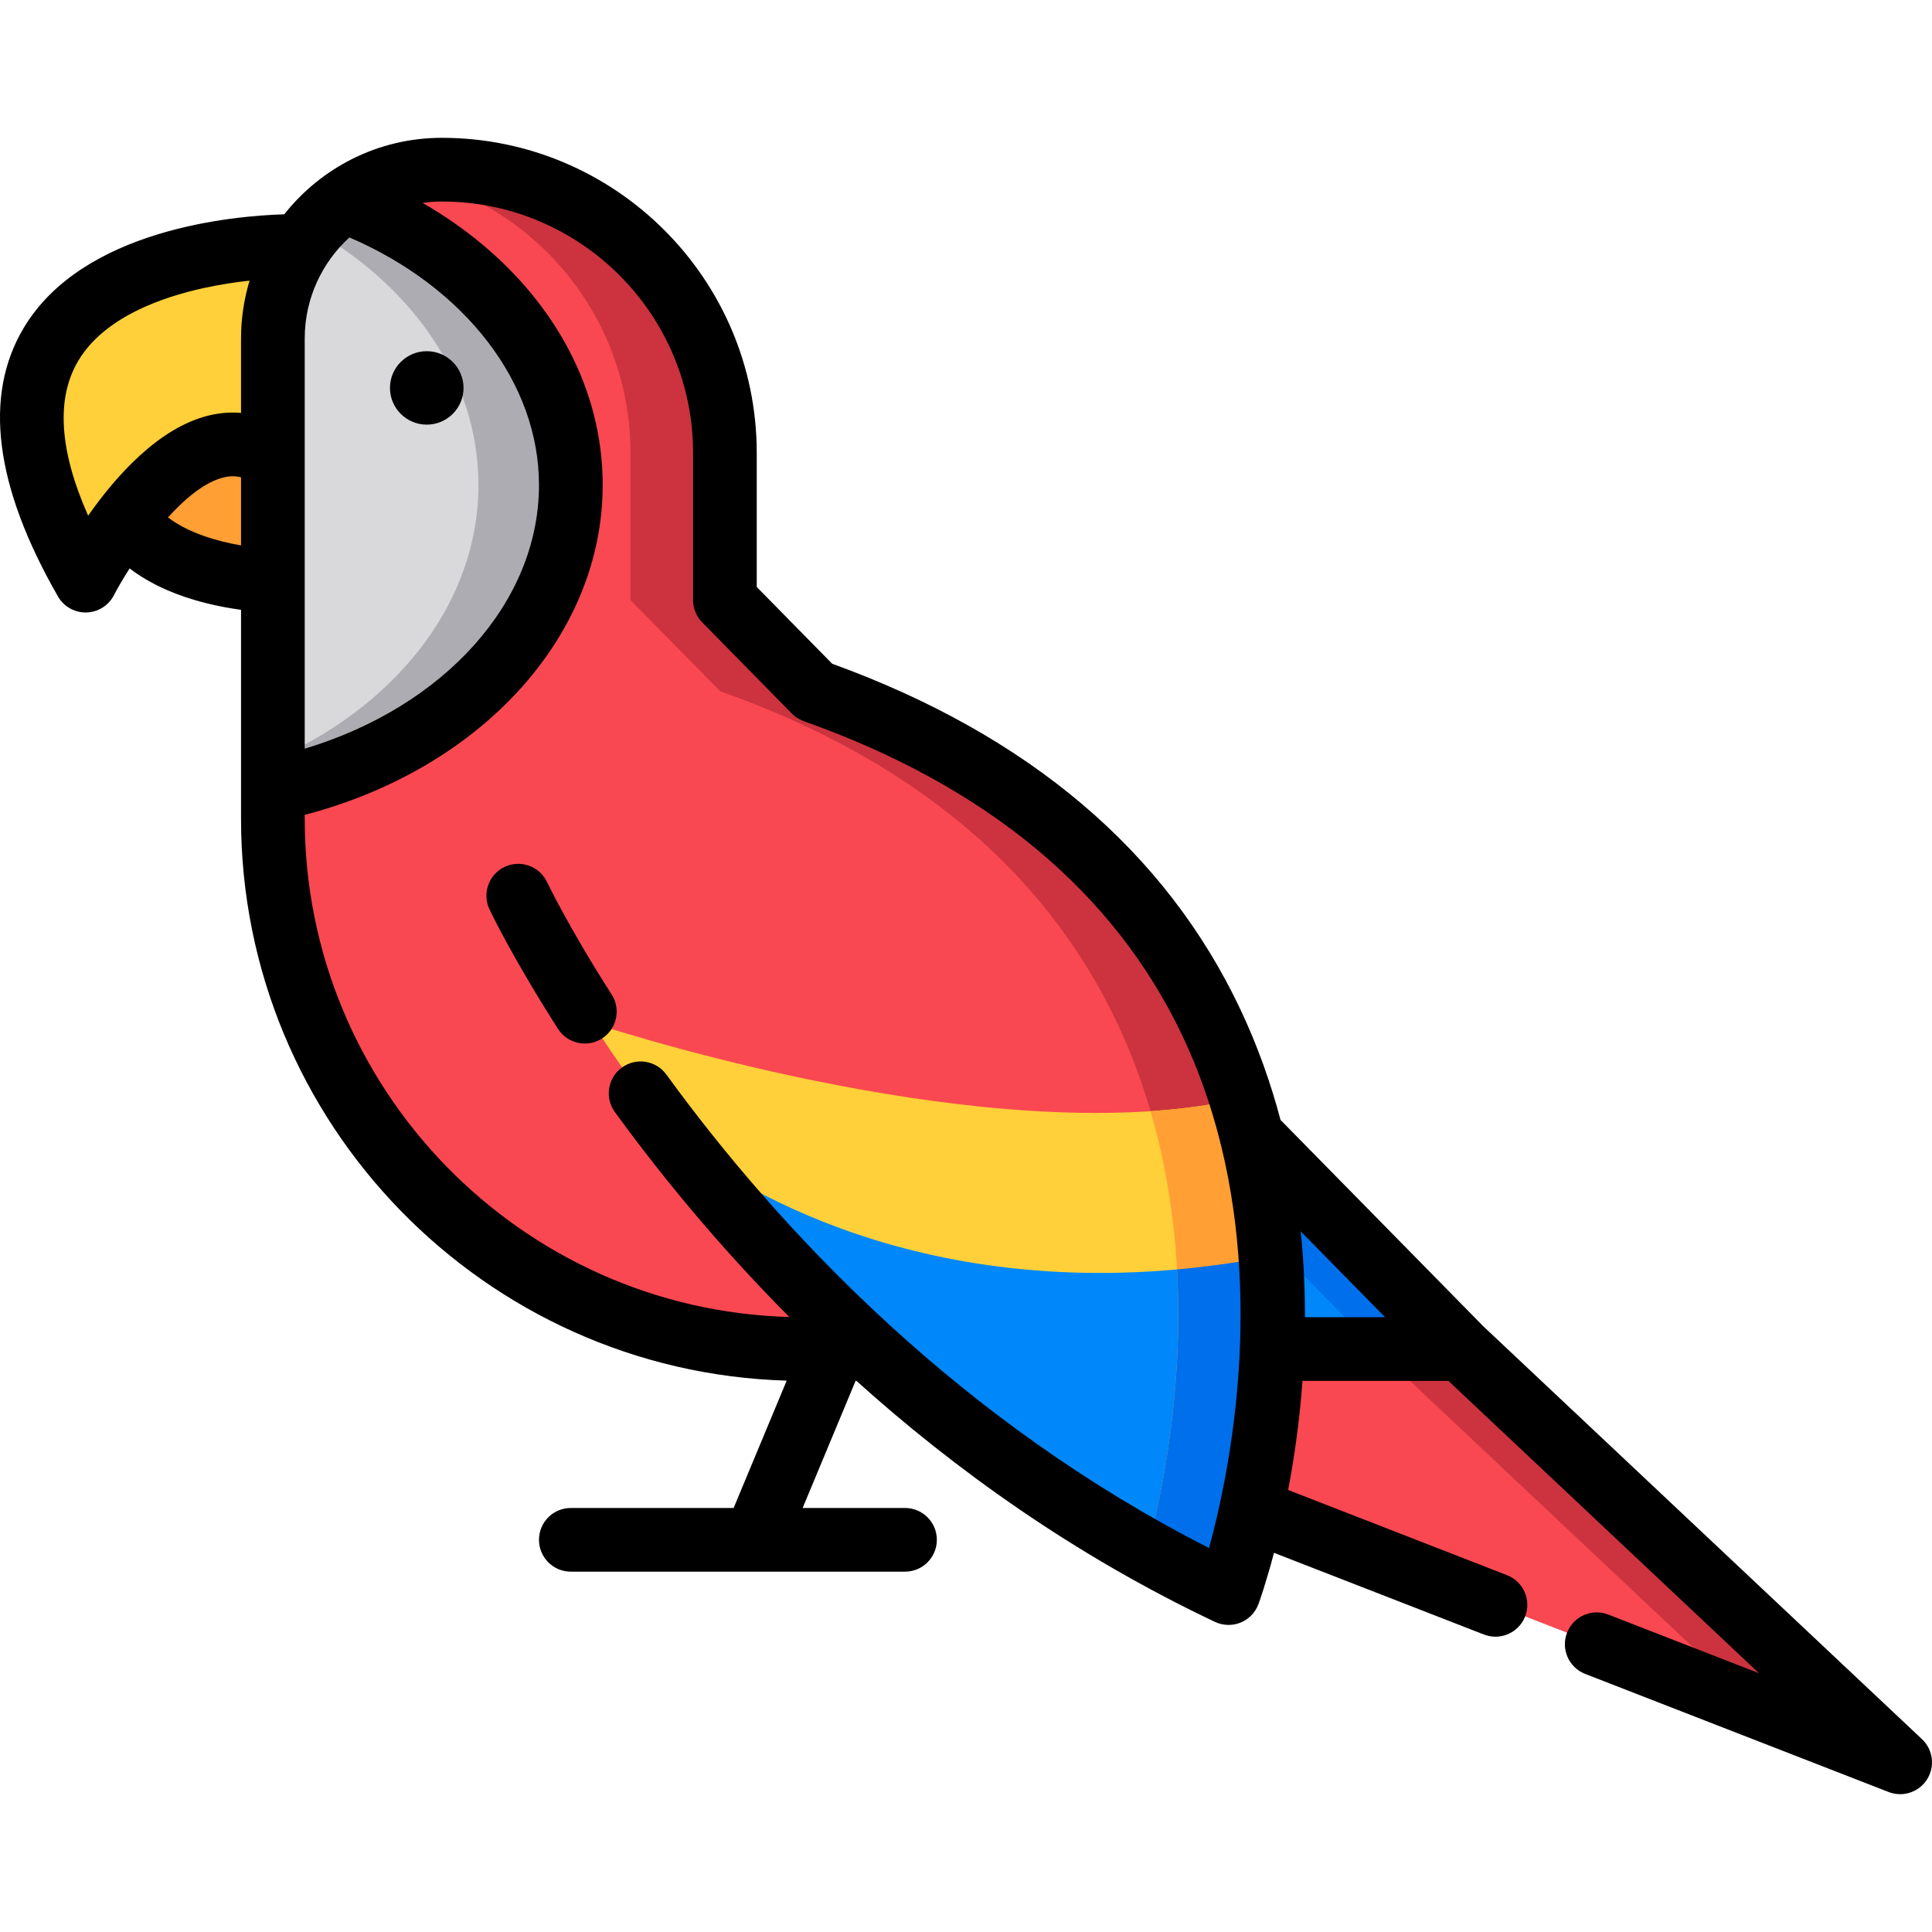
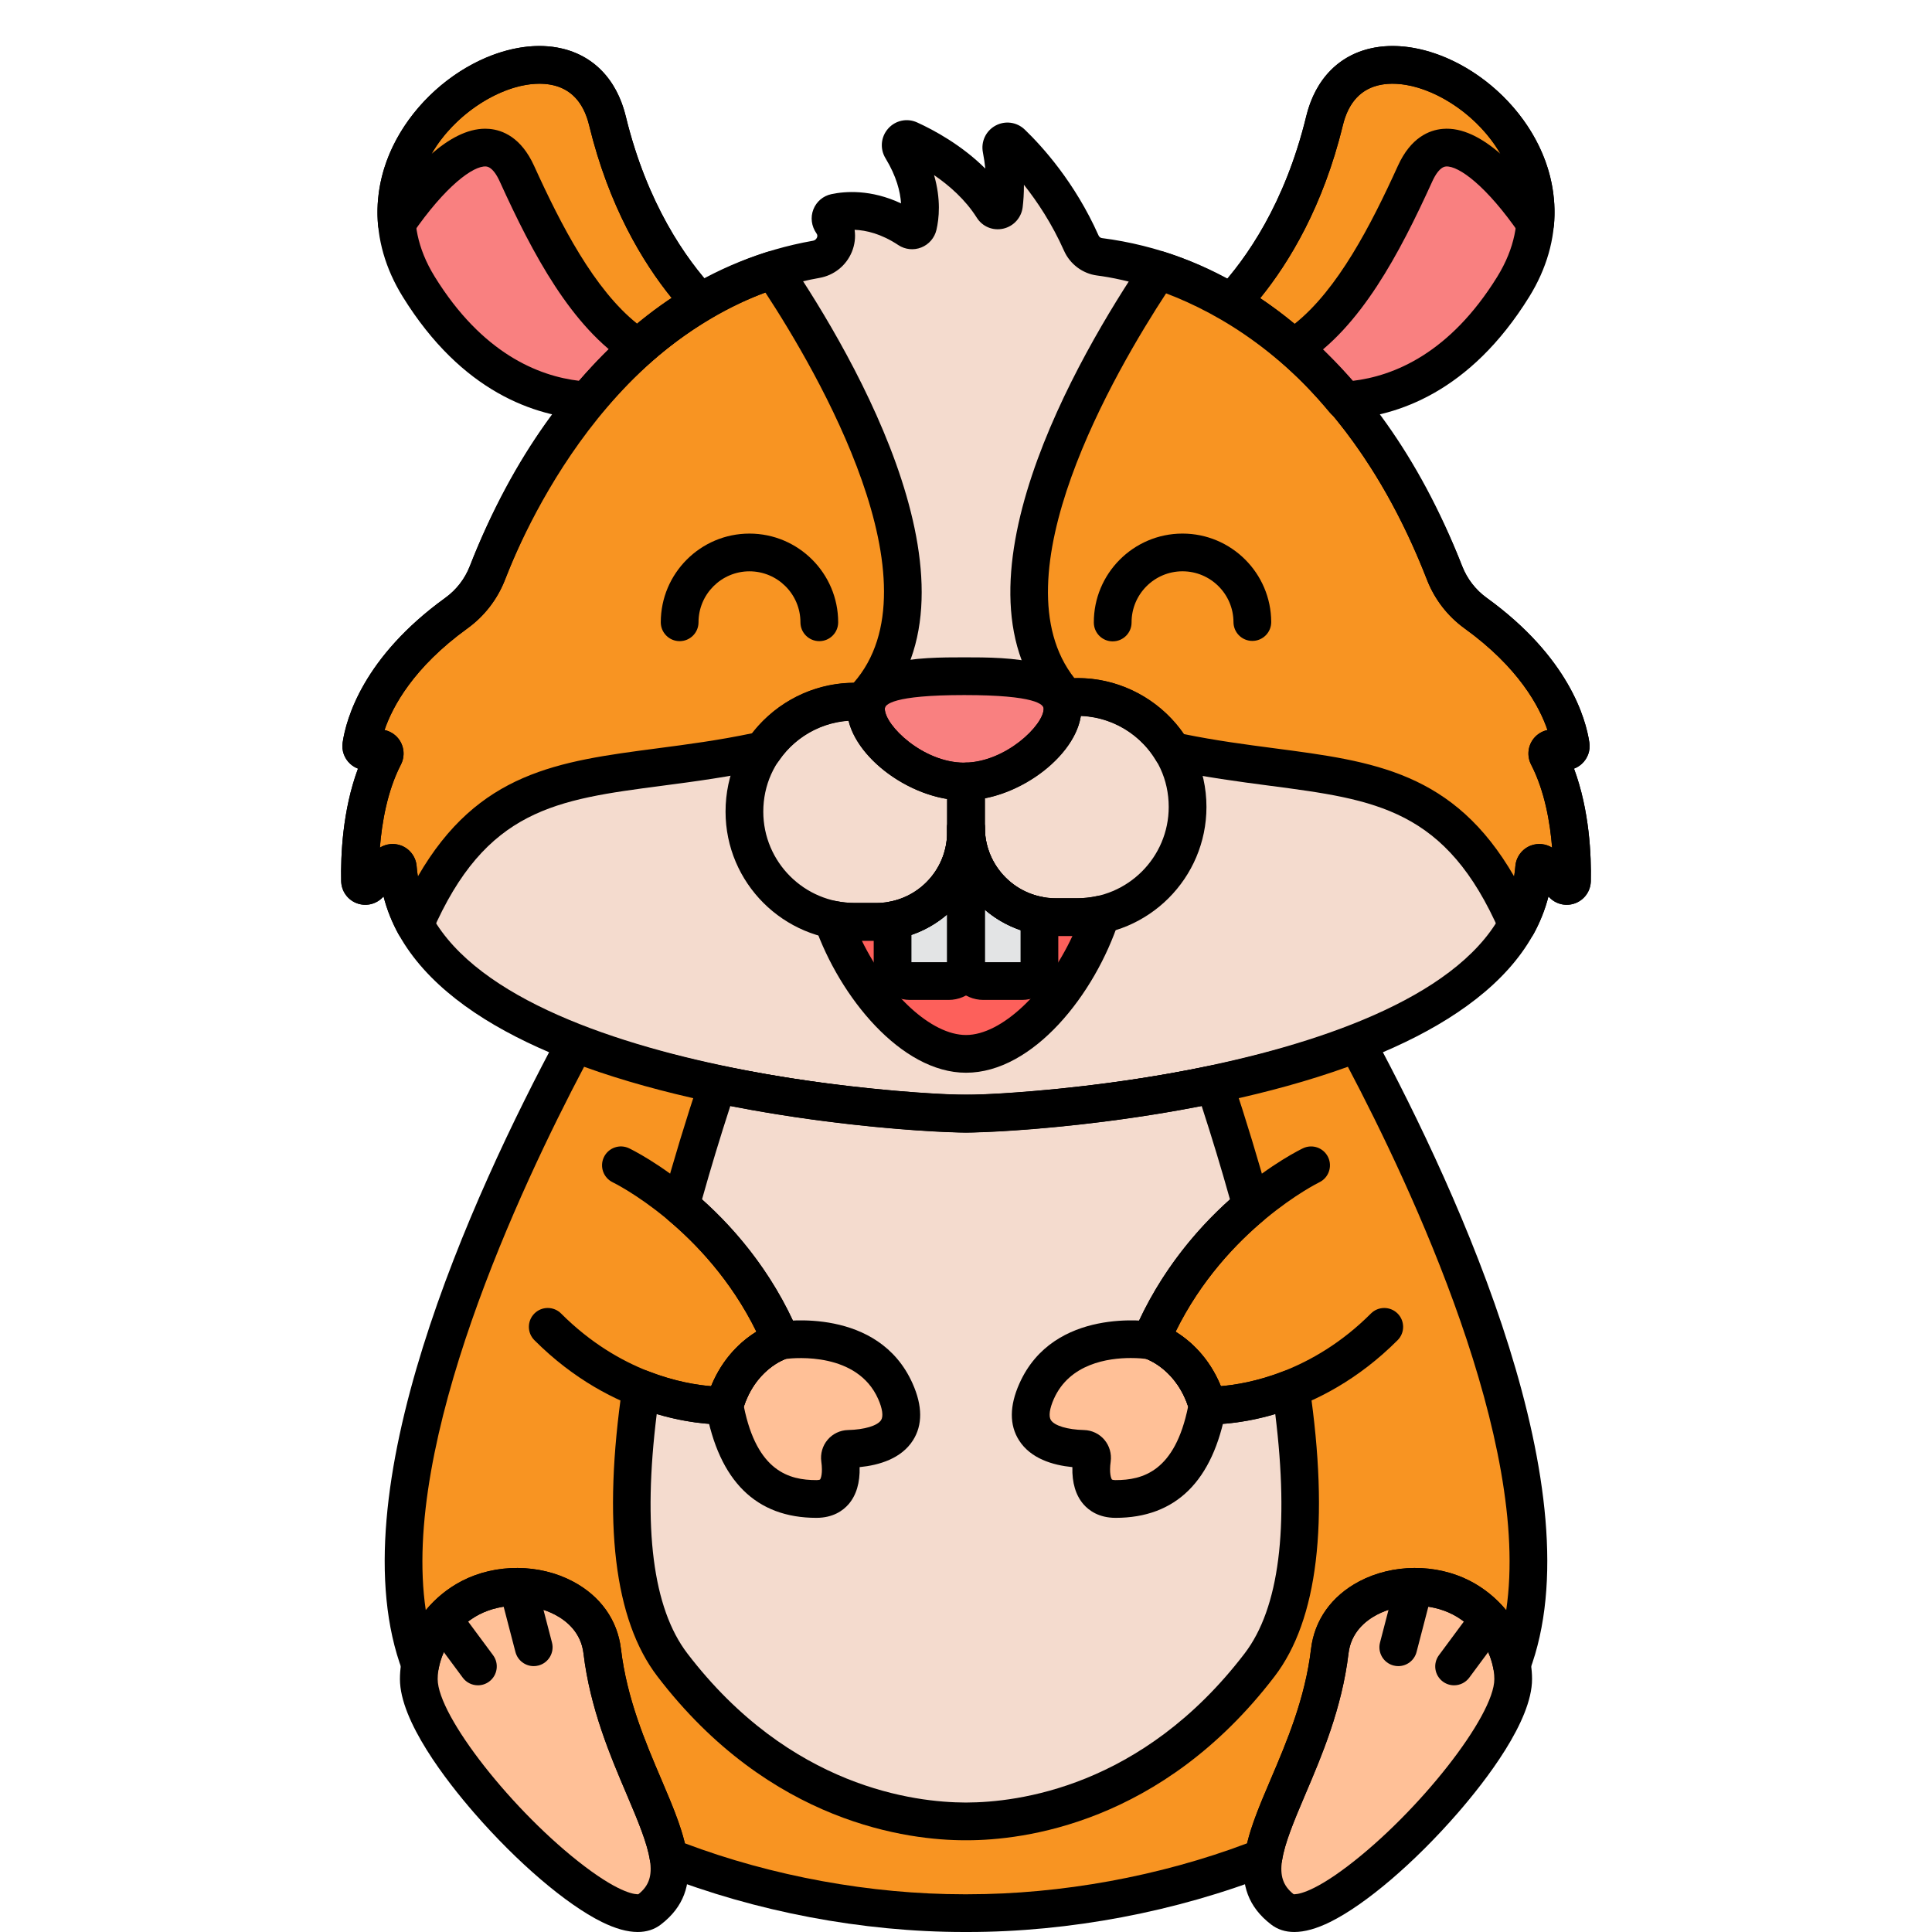
- <svg xmlns="http://www.w3.org/2000/svg" version="1.1" id="Layer_1" x="0px" y="0px" viewBox="0 0 512.001 512.001" style="enable-background:new 0 0 512.001 512.001;" xml:space="preserve">
-   <path style="fill:#F94851;" d="M387.194,357.515L387.194,357.515h-43.988l0,0c0,0-2.458,0-6.102,0  c-0.668,16.681-3.055,31.426-5.488,42.606v0.001l171.945,66.916L387.194,357.515z" />
-   <path style="fill:#0088FA;" d="M331.719,301.068c4.917,19.697,6.082,39.116,5.389,56.447c3.642,0,6.098,0,6.098,0h43.988  L331.719,301.068z" />
-   <path style="fill:#006FEC;" d="M331.719,301.068c2.332,9.341,3.812,18.616,4.659,27.64l28.31,28.807h22.505L331.719,301.068z" />
-   <polygon style="fill:#CC333E;" points="503.56,467.038 387.194,357.515 364.688,357.515 465.189,452.104 " />
-   <path style="fill:#FF9F34;" d="M72.316,121.357c-14.356-10.255-29.324,3.455-39.018,16.09l0.039-0.008  c10.649,16.083,38.978,16.432,38.978,16.432v-32.514H72.316z" />
-   <path style="fill:#FFD039;" d="M22.689,153.872c0,0,25.669-49.627,49.627-32.514l7.346-56.169  C79.662,65.189-29.796,62.471,22.689,153.872z" />
-   <path style="fill:#F94851;" d="M323.065,422.187c0,0,64.609-177.204-109.733-239.017l-0.021-0.023l-23.726-24.143v-39.013  c0-41.438-33.592-75.029-75.03-75.029l0,0c-24.721,0-44.761,20.04-44.761,44.761v127.218c0,77.636,62.937,140.573,140.573,140.573  h17.35C227.717,357.515,277.6,401.715,323.065,422.187z" />
-   <path style="fill:#CC333E;" d="M213.332,183.17l-0.021-0.023l-23.727-24.143v-39.013c0-41.438-33.591-75.029-75.029-75.029l0,0  c-3.371,0-6.65,0.385-9.809,1.092c35.388,6.035,62.333,36.831,62.333,73.939v39.013l23.727,24.143l0.021,0.023  c149.497,53.004,123.295,190.849,112.792,229.063c6.298,3.461,12.772,6.792,19.447,9.954  C323.065,422.187,387.673,244.983,213.332,183.17z" />
-   <path style="fill:#FFD039;" d="M323.431,421.133c2.922-8.631,21.954-69.134,3.121-129.485c-0.918,0.16-1.847,0.325-2.79,0.503  c-62.208,11.667-153.464-16.735-166.854-21.078C183.432,311.739,237.614,379.776,323.431,421.133z" />
-   <path style="fill:#0088FA;" d="M323.428,421.138c2.234-6.593,13.933-43.648,10.817-87.765  c-83.578,15.211-136.684-17.166-155.258-31.402C209.34,340.938,256.865,389.062,323.428,421.138z" />
-   <path style="fill:#D9D9DB;" d="M70.357,209.274c45.445-9.471,78.941-42.042,78.941-80.765c0-33.119-24.501-61.736-60.025-75.252  l-0.07-0.033c-11.414,8.112-18.867,21.431-18.867,36.499v119.528L70.357,209.274z" />
-   <path style="fill:#ADACB2;" d="M89.272,53.256l-0.07-0.033c-2.808,1.995-5.373,4.31-7.65,6.883  c27.353,15.115,45.239,40.111,45.239,68.401c0,31.995-22.877,59.774-56.457,73.809v6.933l0.021,0.023  c45.445-9.471,78.941-42.042,78.941-80.765C149.296,95.391,124.795,66.772,89.272,53.256z" />
-   <path style="fill:#FF9F34;" d="M323.431,421.133c2.923-8.631,21.954-69.134,3.12-129.485c-0.918,0.16-1.847,0.325-2.79,0.503  c-6.044,1.133-12.363,1.885-18.857,2.32c14.047,47.982,4.682,95.546-0.954,116.539C310.253,414.53,316.746,417.911,323.431,421.133z  " />
-   <path style="fill:#006FEC;" d="M323.428,421.138c2.234-6.593,13.933-43.648,10.817-87.765c-7.697,1.401-15.136,2.399-22.313,3.044  c1.782,31.943-4.023,59.837-7.985,74.596C310.252,414.534,316.743,417.917,323.428,421.138z" />
-   <path d="M144.974,233.76c-1.993-4.213-7.023-6.013-11.233-4.024c-4.215,1.991-6.019,7.019-4.028,11.235  c0.244,0.516,6.111,12.863,18.168,31.687c1.611,2.515,4.335,3.889,7.114,3.889c1.558,0,3.135-0.431,4.545-1.335  c3.924-2.514,5.068-7.734,2.554-11.659C150.68,245.734,145.031,233.877,144.974,233.76z" />
-   <path d="M509.345,460.892l-116.25-109.41l-53.741-54.685c-2.571-9.713-6.02-19.495-10.571-29.157  c-19.794-42.022-56.214-72.874-108.245-91.742l-19.994-20.345v-35.559c0-46.025-37.444-83.47-83.47-83.47  c-16.905,0-31.983,7.935-41.735,20.267c-13.567,0.413-53.444,3.898-69.083,30.156c-10.72,17.999-7.655,41.93,9.111,71.128  c1.507,2.624,4.301,4.237,7.318,4.237c0.063,0,0.124,0,0.187-0.002c3.087-0.068,5.891-1.816,7.311-4.56  c0.888-1.717,2.33-4.238,4.171-7.113c5.335,4.086,12.162,7.18,20.422,9.24c3.309,0.825,6.429,1.367,9.098,1.728v55.338  c0,80.693,64.472,146.604,144.607,148.942l-14.06,33.744h-43.146c-4.662,0-8.439,3.779-8.439,8.439s3.777,8.439,8.439,8.439h48.724  c0.015,0,0.03,0.002,0.045,0.002c0.01,0,0.02-0.002,0.03-0.002h39.761c4.662,0,8.439-3.779,8.439-8.439s-3.777-8.439-8.439-8.439  h-27.128l14.031-33.675h0.23c26.037,23.435,57.593,46.138,95.006,63.859c1.142,0.541,2.377,0.812,3.613,0.812  c1.088,0,2.176-0.21,3.205-0.632c2.195-0.901,3.911-2.686,4.724-4.917c0.285-0.78,2.02-5.649,4.102-13.564l55.637,21.652  c1.006,0.392,2.04,0.577,3.058,0.577c3.378,0,6.568-2.042,7.867-5.381c1.69-4.344-0.46-9.235-4.805-10.925l-58.004-22.574  c1.593-8.382,3.018-18.164,3.806-28.908h38.669l82.314,77.472l-39.947-15.546c-4.344-1.692-9.235,0.46-10.925,4.804  c-1.69,4.344,0.46,9.236,4.805,10.925l80.408,31.292c1,0.389,2.036,0.576,3.058,0.576c2.828,0,5.555-1.426,7.139-3.935  C512.854,468.127,512.287,463.661,509.345,460.892z M80.754,89.724c0-10.603,4.57-20.159,11.84-26.806  c30.67,13.207,50.242,38.544,50.242,65.592c0,31.064-25.057,58.732-62.083,69.908V89.724H80.754z M20.745,95.609  C27.535,84.18,42.64,78.805,54.114,76.31c4.283-0.932,8.401-1.542,12.03-1.941c-1.47,4.865-2.269,10.017-2.269,15.355v19.702  c-2.788-0.239-5.635-0.018-8.502,0.673c-13.337,3.216-24.764,16.207-32.017,26.567C15.7,119.367,14.814,105.593,20.745,95.609z   M44.524,137.122c4.638-5.128,9.824-9.415,14.806-10.616c1.615-0.389,3.096-0.388,4.545-0.007v18.045  C57.624,143.466,49.892,141.253,44.524,137.122z M320.411,410.245c-32.898-16.717-60.867-37.408-84.161-58.65  c-0.21-0.214-0.431-0.417-0.664-0.608c-25.001-22.896-44.578-46.392-58.987-66.213c-2.741-3.771-8.02-4.602-11.789-1.863  c-3.771,2.741-4.605,8.019-1.863,11.789c11.939,16.423,27.307,35.279,46.231,54.321c-71.149-1.973-128.423-60.461-128.423-132.079  v-0.998c46.822-12.238,78.962-47.412,78.962-87.434c0-17.969-6.426-35.364-18.585-50.305c-7.788-9.569-17.687-17.835-29.149-24.438  c1.665-0.235,3.365-0.365,5.093-0.365c36.718,0,66.591,29.872,66.591,66.591v39.012c0,2.212,0.87,4.338,2.419,5.916l23.726,24.143  c0.043,0.044,0.09,0.081,0.135,0.124c0.135,0.133,0.275,0.261,0.419,0.385c0.059,0.05,0.118,0.099,0.178,0.147  c0.167,0.135,0.339,0.263,0.516,0.387c0.046,0.032,0.093,0.063,0.14,0.093c0.191,0.127,0.389,0.245,0.593,0.358  c0.035,0.019,0.07,0.037,0.105,0.056c0.217,0.116,0.442,0.222,0.673,0.32c0.013,0.006,0.028,0.011,0.043,0.018  c0.141,0.059,0.277,0.123,0.422,0.174c48.58,17.224,82.367,45.347,100.423,83.588c4.304,9.116,7.499,18.41,9.844,27.669  c0.07,0.414,0.176,0.821,0.308,1.224C334.556,348.28,325.427,391.9,320.411,410.245z M345.822,349.075  c0.016-7.328-0.318-14.951-1.123-22.76l22.367,22.76H345.822z" />
-   <path d="M113.094,93.07c-5.375,0-9.749,4.366-9.749,9.732s4.374,9.732,9.749,9.732c5.375,0,9.749-4.366,9.749-9.732  C122.844,97.436,118.471,93.07,113.094,93.07z" />
-   <g>
- </g>
-   <g>
- </g>
-   <g>
- </g>
-   <g>
- </g>
-   <g>
- </g>
-   <g>
- </g>
-   <g>
- </g>
-   <g>
- </g>
-   <g>
- </g>
-   <g>
- </g>
-   <g>
- </g>
-   <g>
- </g>
-   <g>
- </g>
-   <g>
- </g>
-   <g>
- </g>
+ <svg xmlns="http://www.w3.org/2000/svg" enable-background="new 0 0 256 256" height="50" viewBox="0 0 256 256" width="50">
+   <path d="m205.101 100.164c-.272-.528.203-1.127.78-.983l1.39.348c.477.119.928-.278.856-.764-.391-2.65-2.389-10.145-12.604-17.528-1.856-1.341-3.281-3.192-4.111-5.325-3.843-9.868-17.266-38.218-45.728-41.887-1.06-.137-1.971-.834-2.405-1.81-2.91-6.542-6.892-10.998-9.234-13.248-.571-.549-1.504-.029-1.353.748.619 3.185.541 5.748.336 7.438-.092.758-1.081.996-1.489.35-3.007-4.765-8.029-7.624-11.049-9.003-.732-.334-1.437.484-1.019 1.172 2.877 4.732 2.591 8.453 2.18 10.219-.128.55-.764.815-1.234.502-4.27-2.837-7.948-2.602-9.741-2.22-.576.123-.811.799-.472 1.281.017.024.034.049.051.073 1.304 1.869.142 4.438-2.102 4.836-26.98 4.783-39.82 31.936-43.565 41.55-.833 2.138-2.265 3.989-4.124 5.334-10.204 7.38-12.201 14.87-12.592 17.519-.072.486.379.884.856.764l1.39-.348c.577-.144 1.053.455.78.983-3.04 5.892-3.259 13.338-3.192 16.545.013.612.751.907 1.184.475l2.649-2.649c.417-.417 1.128-.154 1.174.433 2.307 29.542 70.73 32.704 75.286 32.59 4.556.114 72.979-3.047 75.286-32.59.046-.587.757-.85 1.174-.433l2.649 2.649c.433.433 1.171.137 1.184-.475.068-3.208-.151-10.654-3.191-16.546z" fill="#f4dbce" />
+   <path d="m142.765 121.52h-2.904c-6.551 0-11.861-5.311-11.861-11.862v.625c0 6.551-5.311 11.862-11.862 11.862h-2.904c-.996 0-1.968-.101-2.908-.292 3.138 8.967 10.545 17.789 17.674 17.789 7.309 0 14.915-9.275 17.908-18.471-1.013.223-2.063.349-3.143.349z" fill="#fd605b" />
+   <path d="m128 109.66v18.03c0 1.268 1.037 2.305 2.305 2.305h5.118c1.268 0 2.305-1.037 2.305-2.305v-6.371c-5.53-1.006-9.727-5.838-9.728-11.659z" fill="#e3e4e5" />
+   <path d="m128 109.659v.625c0 5.822-4.197 10.654-9.729 11.66v5.746c0 1.268 1.037 2.305 2.305 2.305h5.118c1.268 0 2.306-1.037 2.306-2.305v-18.03c0-.001 0-.001 0-.001z" fill="#e3e4e5" />
+   <path d="m77.87 53.073c4.014-4.843 8.959-9.473 14.944-13.001-4.1-4.418-9.408-12.08-12.325-24.072-4.5-18.5-38 1-25 22 7.234 11.686 16.013 14.698 22.381 15.073z" fill="#f98080" />
+   <path d="m178.119 53.074c6.368-.373 15.153-3.381 22.392-15.074 13-21-20.5-40.5-25-22-2.918 11.998-8.231 19.662-12.331 24.079 5.984 3.527 10.924 8.155 14.939 12.995z" fill="#f98080" />
+   <g fill="#f89422">
+     <path d="m171.41 46.084c6.896-4.45 11.862-13.758 16.101-23.084 4.195-9.228 13.137 2.553 15.91 6.59 1.491-17.199-24.023-29.568-27.91-13.59-2.917 11.992-8.226 19.655-12.325 24.072 2.996 1.767 5.736 3.804 8.224 6.012z" />
+     <path d="m68.489 23c4.241 9.33 9.208 18.64 16.108 23.088 2.488-2.208 5.221-4.25 8.216-6.016-4.099-4.418-9.407-12.08-12.324-24.072-3.887-15.978-29.401-3.609-27.91 13.59 2.773-4.036 11.715-15.818 15.91-6.59z" />
+     <path d="m205.101 100.164c-.272-.528.203-1.127.78-.983l1.39.348c.476.119.928-.279.856-.764-.391-2.651-2.39-10.15-12.614-17.535-1.854-1.34-3.273-3.193-4.104-5.325-3.472-8.913-14.756-32.853-37.843-40.132-7.159 10.602-26.061 41.737-12.28 56.67 5.754-.602 11.203 2.289 14.039 7.056 21.196 4.558 35.825.307 45.712 23.03 1.249-2.306 2.035-4.82 2.249-7.562.046-.586.758-.848 1.174-.432l2.649 2.649c.433.433 1.171.137 1.184-.475.067-3.207-.152-10.653-3.192-16.545z" />
+     <path d="m114.153 93.015c14.831-14.695-4.472-46.509-11.722-57.246-23.088 7.278-34.368 31.223-37.84 40.136-.83 2.132-2.25 3.985-4.104 5.325-10.224 7.385-12.223 14.885-12.614 17.535-.072.486.38.884.856.764l1.39-.348c.577-.144 1.052.455.78.983-3.04 5.892-3.259 13.338-3.192 16.546.013.612.751.907 1.184.475l2.649-2.649c.416-.416 1.128-.155 1.174.432.214 2.742 1 5.256 2.249 7.562 9.96-22.891 24.73-18.405 46.18-23.129 2.839-4.185 7.762-6.729 13.01-6.386z" />
+     <path d="m176.203 218.788c.9-7.544 10.67-10.574 17.423-7.093 3.74 1.928 6.05 5.445 6.692 8.873 8.582-22.734-9.686-62.129-20.538-82.325-21.024 8.173-48.926 9.388-51.78 9.316-2.853.071-30.755-1.143-51.78-9.316-10.852 20.196-29.12 59.591-20.538 82.324.641-3.428 2.951-6.944 6.692-8.872 6.753-3.481 16.524-.451 17.423 7.093 1.405 11.779 7.786 20.831 8.782 27.302 19.199 7.56 36.316 7.411 39.42 7.411s20.221.149 39.42-7.411c.998-6.471 7.379-15.523 8.784-27.302z" />
+   </g>
+   <path d="m140.463 92.53c.21.402.327.857.327 1.376 0 3.95-6.514 9.505-12.79 9.641v6.112c0 6.551 5.311 11.862 11.862 11.862h2.904c8.061 0 14.596-6.535 14.596-14.596-.001-9.157-8.242-15.805-16.899-14.395z" fill="#f4dbce" />
+   <path d="m127.766 103.56c-6.347 0-13.025-5.655-13.025-9.653 0-.306.052-.584.127-.848-8.408-.971-16.229 5.57-16.229 14.49 0 8.061 6.535 14.596 14.596 14.596h2.904c6.551 0 11.862-5.311 11.862-11.862v-6.736c-.079.002-.157.013-.235.013z" fill="#f4dbce" />
+   <path d="m160.006 186.231c-1.974-6.972-7.513-8.606-7.513-8.606 3.488-8.252 8.853-14.081 13.318-17.835-1.597-5.831-3.306-11.332-4.903-16.133-15.997 3.345-30.867 3.953-32.908 3.902-2.042.051-16.912-.558-32.908-3.902-1.597 4.801-3.306 10.302-4.903 16.133 4.464 3.754 9.829 9.583 13.318 17.835 0 0-5.539 1.634-7.513 8.606 0 0-4.779.239-11.04-2.222-2.168 14.789-1.882 28.716 4.136 36.592 16.07 21.032 36.238 20.743 38.911 20.743s22.841.289 38.911-20.743c6.018-7.876 6.304-21.803 4.136-36.592-6.263 2.461-11.042 2.222-11.042 2.222z" fill="#f4dbce" />
+   <path d="m140.79 93.906c0 3.999-6.678 9.653-13.025 9.653s-13.025-5.655-13.025-9.653 6.678-4.307 13.025-4.307c6.348.001 13.025.309 13.025 4.307z" fill="#f98080" />
+   <path d="m152.494 177.625s-11.332-1.838-15.138 6.725c-2.965 6.671 3.31 7.567 6.227 7.638.697.017 1.209.644 1.113 1.334-.272 1.948-.248 5.299 3.126 5.299 4.757 0 10.282-1.925 12.185-12.39-1.974-6.972-7.513-8.606-7.513-8.606z" fill="#ffc097" />
+   <path d="m103.506 177.625s11.332-1.838 15.138 6.725c2.965 6.671-3.31 7.567-6.227 7.638-.697.017-1.209.644-1.113 1.334.272 1.948.248 5.299-3.126 5.299-4.757 0-10.282-1.925-12.185-12.39 1.974-6.972 7.513-8.606 7.513-8.606z" fill="#ffc097" />
+   <path d="m193.626 211.695c-6.753-3.481-16.524-.451-17.423 7.093-2.01 16.857-14.228 28.135-6.24 34.244 5.511 4.215 30.544-21.146 30.544-30.544 0-3.964-2.435-8.501-6.881-10.793z" fill="#ffc097" />
+   <path d="m62.374 211.695c6.753-3.481 16.524-.451 17.423 7.093 2.01 16.857 14.228 28.135 6.24 34.244-5.511 4.215-30.544-21.146-30.544-30.544 0-3.964 2.435-8.501 6.881-10.793z" fill="#ffc097" />
+   <path d="m128.048 150.059c-.021 0-.074 0-.096 0-.007 0-.011 0-.015 0v-.001c-3.338-.067-69.723-2.463-77.116-31.266l-.162.161c-.904.906-2.257 1.184-3.448.707-1.188-.477-1.975-1.613-2.003-2.894-.071-3.374.165-9.367 2.227-14.919-.372-.14-.721-.35-1.024-.626-.789-.716-1.166-1.771-1.01-2.824.463-3.142 2.717-11.306 13.6-19.177 1.473-1.066 2.6-2.523 3.258-4.215 4.408-11.319 17.661-38.177 45.458-43.105.351-.062.492-.32.537-.427.116-.281-.008-.458-.049-.517-.695-.988-.838-2.165-.427-3.212.404-1.032 1.294-1.787 2.378-2.017 1.834-.391 5.233-.657 9.236 1.222-.098-1.548-.601-3.583-2.058-5.979-.764-1.256-.622-2.837.353-3.935.969-1.091 2.514-1.417 3.841-.81 2.255 1.029 5.904 3.004 9.031 6.115-.069-.671-.173-1.389-.32-2.148-.277-1.426.393-2.852 1.669-3.547 1.27-.691 2.824-.484 3.87.519 2.311 2.22 6.654 6.996 9.785 14.035.083.187.257.323.441.347 30.1 3.88 44.148 34.245 47.737 43.459.66 1.693 1.782 3.148 3.247 4.207 10.893 7.873 13.148 16.042 13.612 19.189.155 1.049-.222 2.105-1.011 2.821-.304.276-.652.486-1.024.626 2.061 5.552 2.298 11.545 2.227 14.916-.028 1.284-.814 2.42-2.003 2.896-1.19.477-2.542.2-3.448-.707l-.162-.161c-7.393 28.8-73.771 31.198-77.116 31.266v.001c-.003 0-.008 0-.015 0zm-.048-5c.021 0 .042 0 .062.001 8.734.224 70.727-4.607 72.731-30.286.097-1.237.91-2.314 2.074-2.744.935-.345 1.969-.226 2.796.289-.262-3.292-.973-7.498-2.785-11.009-.573-1.111-.442-2.462.333-3.441.47-.592 1.124-.986 1.837-1.138-1.066-3.12-3.833-8.295-10.99-13.468-2.246-1.624-3.967-3.852-4.976-6.444-13.196-33.879-36.8-39.422-43.719-40.314-1.906-.246-3.58-1.5-4.37-3.273-1.603-3.603-3.558-6.534-5.318-8.749.006 1.181-.07 2.183-.166 2.971-.17 1.394-1.203 2.535-2.57 2.842-1.377.31-2.759-.262-3.514-1.458-1.506-2.386-3.629-4.25-5.657-5.637.934 3.222.661 5.774.316 7.255-.246 1.06-.997 1.933-2.009 2.334-1.006.4-2.143.281-3.043-.316-2.255-1.499-4.266-1.963-5.792-2.023.144.975.023 1.988-.37 2.937-.75 1.809-2.351 3.093-4.282 3.435-26.01 4.612-38.472 31.779-41.672 39.996-1.007 2.589-2.731 4.82-4.986 6.452-7.149 5.171-9.914 10.344-10.979 13.46.712.152 1.367.546 1.836 1.138.776.979.907 2.33.334 3.442-1.812 3.511-2.523 7.716-2.784 11.009.825-.515 1.859-.634 2.795-.289 1.164.43 1.978 1.506 2.074 2.744 2.005 25.678 64.017 30.494 72.731 30.286.021-.001.042-.002.063-.002zm77.275-43.452h.004zm-154.547-.001-.004.001c.001 0 .003 0 .004-.001zm154.925-2.477c0 .001.001.002.001.003 0-.001-.001-.002-.001-.003zm-155.306-.003v.003c0-.001 0-.002 0-.003z" />
+   <path d="m201.037 125.029c-.035 0-.071-.001-.107-.002-.956-.041-1.804-.624-2.185-1.5-7.111-16.345-16.412-17.565-30.491-19.413-4.038-.53-8.614-1.13-13.453-2.17-.68-.146-1.268-.569-1.623-1.166-2.404-4.041-6.957-6.335-11.632-5.849-.785.084-1.562-.211-2.097-.791-14.757-15.99 3.508-47.122 12.045-59.764.621-.917 1.771-1.317 2.824-.985 7.956 2.509 27.726 11.585 39.42 41.609.661 1.698 1.781 3.152 3.239 4.206 10.902 7.875 13.159 16.048 13.623 19.197.155 1.049-.222 2.104-1.011 2.82-.304.275-.652.486-1.024.626 2.061 5.551 2.298 11.544 2.227 14.916-.028 1.284-.814 2.419-2.003 2.896-1.189.478-2.543.198-3.448-.707l-.163-.163c-.437 1.701-1.086 3.351-1.942 4.932-.439.808-1.285 1.308-2.199 1.308zm-44.174-27.762c4.252.868 8.207 1.387 12.041 1.89 13.097 1.718 23.729 3.113 31.726 16.975.073-.449.128-.902.164-1.358.097-1.237.91-2.312 2.073-2.742.935-.345 1.97-.226 2.797.29-.262-3.293-.973-7.499-2.785-11.01-.573-1.111-.442-2.462.333-3.441.47-.592 1.124-.986 1.837-1.138-1.066-3.121-3.835-8.3-11-13.475-2.24-1.62-3.958-3.848-4.97-6.444-10.11-25.957-26.384-35.033-34.499-38.048-6.829 10.425-22.759 37.728-12.206 51.105 5.714-.154 11.22 2.652 14.489 7.396zm48.412 4.34h.004zm.378-2.479c0 .001.001.003.001.004 0-.001-.001-.002-.001-.004z" />
+   <path d="m54.963 125.029c-.915 0-1.76-.5-2.198-1.31-.856-1.582-1.506-3.23-1.941-4.931l-.164.163c-.904.906-2.257 1.184-3.448.707-1.188-.477-1.975-1.613-2.003-2.894-.071-3.374.166-9.368 2.227-14.919-.372-.14-.721-.35-1.024-.626-.789-.716-1.166-1.771-1.01-2.824.463-3.145 2.72-11.318 13.623-19.194 1.457-1.053 2.577-2.507 3.237-4.205 11.698-30.03 31.463-39.105 39.418-41.613 1.057-.332 2.204.069 2.824.985 8.725 12.92 27.302 44.673 11.409 60.42-.508.503-1.201.763-1.923.719-4.24-.273-8.373 1.751-10.778 5.295-.358.529-.906.9-1.53 1.038-5.025 1.106-9.761 1.728-13.938 2.275-14.077 1.846-23.376 3.066-30.487 19.41-.381.876-1.229 1.459-2.185 1.5-.038.003-.074.004-.109.004zm-2.93-13.194c.369 0 .742.064 1.1.196 1.163.43 1.977 1.505 2.073 2.741.036.457.091.91.164 1.359 7.995-13.86 18.627-15.254 31.722-16.972 4.002-.524 8.132-1.066 12.59-2.002 3.211-4.161 8.195-6.635 13.422-6.672 11.562-13.14-4.72-41.09-11.687-51.725-8.114 3.014-24.384 12.091-34.497 38.052-1.011 2.597-2.729 4.825-4.968 6.443-7.167 5.176-9.935 10.356-11.001 13.476.712.152 1.367.546 1.837 1.138.775.979.906 2.331.333 3.441-1.812 3.511-2.523 7.716-2.785 11.009.511-.317 1.101-.484 1.697-.484zm-1.305-10.229-.004.001c.001 0 .003 0 .004-.001zm-.381-2.481v.003s0-.002 0-.003z" />
+   <path d="m135.424 132.495h-5.118c-2.649 0-4.806-2.156-4.806-4.805v-18.03c0-1.381 1.119-2.5 2.5-2.5s2.5 1.119 2.5 2.5c.001 4.522 3.229 8.391 7.676 9.2 1.188.216 2.053 1.251 2.053 2.459v6.371c0 2.649-2.156 4.805-4.805 4.805zm-4.924-5h4.729v-4.248c-1.764-.598-3.361-1.523-4.729-2.698z" />
+   <path d="m125.694 132.495h-5.118c-2.649 0-4.805-2.156-4.805-4.805v-5.746c0-1.208.864-2.244 2.053-2.459 4.447-.809 7.676-4.678 7.676-9.201v-.625c0-1.381 1.119-2.5 2.5-2.5 1.375 0 2.491 1.11 2.5 2.484v.016 18.031c0 2.649-2.156 4.805-4.806 4.805zm-4.923-5h4.729v-6.321c-1.367 1.175-2.965 2.1-4.729 2.698z" />
+   <path d="m142.766 124.02h-2.904c-7.919 0-14.361-6.442-14.361-14.361v-6.112c0-1.36 1.087-2.47 2.446-2.5 5.343-.115 10.344-4.98 10.344-7.141 0-.136-.029-.192-.044-.219-.371-.712-.378-1.558-.019-2.276s1.041-1.219 1.834-1.348c4.931-.805 9.966.607 13.805 3.872 3.81 3.24 5.995 7.974 5.995 12.989-.001 9.427-7.67 17.096-17.096 17.096zm-12.266-18.248v3.887c0 5.162 4.199 9.361 9.361 9.361h2.904c6.67 0 12.096-5.426 12.096-12.096 0-3.598-1.504-6.858-4.234-9.18-2.107-1.792-4.719-2.796-7.409-2.894-.716 4.737-6.628 9.711-12.718 10.922z" />
+   <path d="m116.139 124.645h-2.904c-9.427 0-17.096-7.669-17.096-17.096 0-4.936 2.022-9.457 5.694-12.729 3.65-3.253 8.506-4.804 13.322-4.245.729.084 1.383.484 1.791 1.094.407.609.527 1.367.327 2.073-.032.112-.032.152-.032.165 0 2.228 5.058 7.124 10.475 7.153.085-.006.153-.01.222-.012.66-.023 1.326.239 1.808.709s.755 1.116.755 1.79v6.736c-.001 7.919-6.443 14.362-14.362 14.362zm-3.704-29.156c-2.663.176-5.232 1.243-7.274 3.063-2.594 2.311-4.021 5.506-4.021 8.997 0 6.67 5.426 12.096 12.096 12.096h2.904c5.162 0 9.361-4.2 9.361-9.362v-4.413c-6.025-.985-11.936-5.663-13.066-10.381z" />
+   <path d="m128 142.143c-8.587 0-16.73-10.028-20.033-19.463-.297-.849-.116-1.791.475-2.468.59-.677 1.496-.986 2.38-.809.795.161 1.606.242 2.413.242h2.904c5.162 0 9.361-4.2 9.361-9.362v-.625c0-1.381 1.119-2.5 2.5-2.5s2.5 1.119 2.5 2.5c0 5.162 4.199 9.361 9.361 9.361h2.904c.854 0 1.73-.098 2.606-.29.87-.192 1.786.099 2.389.763.602.665.802 1.6.524 2.453-3.185 9.792-11.378 20.198-20.284 20.198zm-13.803-17.498c3.491 7.149 9.215 12.498 13.803 12.498 4.719 0 10.666-5.717 14.104-13.123h-2.242c-4.788 0-9.037-2.356-11.647-5.969-2.56 3.964-7.017 6.594-12.075 6.594z" />
+   <path d="m127.766 106.06c-7.399 0-15.524-6.361-15.524-12.153 0-6.807 9.718-6.807 15.524-6.807s15.524 0 15.524 6.807c0 5.792-8.125 12.153-15.524 12.153zm0-13.96c-9.499 0-10.524 1.264-10.524 1.807 0 2.234 5.088 7.153 10.524 7.153s10.524-4.919 10.524-7.153c0-.544-1.025-1.807-10.524-1.807z" />
+   <path d="m147.438 84.985c-1.377 0-2.495-1.114-2.5-2.492-.021-6.48 5.234-11.77 11.715-11.791h.037c6.464 0 11.731 5.247 11.753 11.714.005 1.381-1.111 2.504-2.492 2.508-.002 0-.005 0-.008 0-1.377 0-2.495-1.114-2.5-2.492-.012-3.716-3.039-6.731-6.753-6.731-.007 0-.014 0-.021 0-3.724.012-6.742 3.051-6.73 6.774.005 1.381-1.111 2.504-2.492 2.508-.004.002-.007.002-.009.002z" />
+   <path d="m108.562 84.955c-1.381 0-2.5-1.119-2.5-2.5 0-3.723-3.029-6.752-6.753-6.752-3.723 0-6.752 3.029-6.752 6.752 0 1.381-1.119 2.5-2.5 2.5s-2.5-1.119-2.5-2.5c0-6.48 5.271-11.752 11.752-11.752s11.753 5.272 11.753 11.752c0 1.381-1.119 2.5-2.5 2.5z" />
+   <path d="m77.87 55.573c-.049 0-.098-.001-.147-.004-6.77-.399-16.491-3.543-24.359-16.253-4.592-7.417-4.449-15.746.391-22.849 4.854-7.124 13.31-11.395 20.105-10.162 4.618.839 7.835 4.072 9.059 9.104 2.812 11.562 7.931 18.869 11.729 22.963.515.555.75 1.313.641 2.062s-.552 1.408-1.204 1.792c-5.156 3.039-9.964 7.226-14.288 12.442-.479.576-1.185.905-1.927.905zm-6.415-44.48c-4.59 0-10.271 3.349-13.569 8.189-2.161 3.171-5.069 9.649-.271 17.401 6.263 10.117 13.679 13.145 19.181 13.786 3.759-4.366 7.855-8.041 12.222-10.962-3.867-4.766-8.349-12.19-10.957-22.917-.75-3.083-2.464-4.888-5.095-5.366-.487-.088-.991-.131-1.511-.131z" />
+   <path d="m171.41 48.584c-.598 0-1.19-.213-1.661-.63-2.467-2.19-5.103-4.117-7.833-5.727-.652-.384-1.095-1.043-1.204-1.792s.126-1.507.641-2.062c3.799-4.093 8.916-11.399 11.729-22.963 1.644-6.757 7.007-10.244 13.977-9.1 9.742 1.598 19.881 11.64 18.853 23.496-.091 1.052-.832 1.933-1.854 2.202-1.019.269-2.1-.132-2.697-1.002-4.364-6.354-8.089-9.072-9.764-8.946-.785.069-1.418 1.112-1.81 1.976-4.398 9.676-9.505 19.299-17.022 24.15-.415.266-.886.398-1.355.398zm-4.428-9.077c1.562 1.044 3.088 2.181 4.563 3.401 5.715-4.546 10.107-13.063 13.688-20.943 1.709-3.759 4.165-4.732 5.925-4.887 2.59-.23 5.229 1.189 7.681 3.321-2.897-4.994-8.202-8.437-12.59-9.156-3.075-.505-7.013.015-8.311 5.347-2.608 10.728-7.088 18.152-10.956 22.917z" />
+   <path d="m178.119 55.574c-.741 0-1.448-.33-1.924-.904-4.328-5.218-9.134-9.402-14.285-12.438-.652-.384-1.095-1.043-1.204-1.792s.126-1.507.642-2.062c3.8-4.093 8.92-11.4 11.734-22.969 1.224-5.032 4.44-8.265 9.059-9.104 6.79-1.232 15.251 3.038 20.105 10.162 4.84 7.103 4.982 15.431.391 22.849-7.871 12.715-17.598 15.857-24.371 16.254-.049.003-.098.004-.147.004zm-11.142-16.059c4.361 2.918 8.457 6.592 12.217 10.957 5.505-.64 12.926-3.667 19.191-13.788 4.799-7.752 1.891-14.23-.271-17.401-3.671-5.389-10.296-8.927-15.08-8.058-2.631.478-4.345 2.283-5.095 5.366-2.61 10.733-7.093 18.159-10.962 22.924z" />
+   <path d="m84.596 48.588c-.469 0-.939-.131-1.354-.399-7.521-4.85-12.63-14.476-17.029-24.155-.392-.863-1.024-1.906-1.81-1.975-1.674-.131-5.4 2.596-9.764 8.947-.598.87-1.676 1.27-2.698 1.001-1.021-.269-1.762-1.15-1.853-2.202-1.027-11.855 9.111-21.898 18.853-23.495 6.972-1.145 12.333 2.342 13.977 9.1 2.812 11.562 7.931 18.869 11.729 22.963.515.555.75 1.313.641 2.062s-.552 1.408-1.204 1.792c-2.702 1.593-5.335 3.521-7.827 5.732-.471.416-1.065.629-1.661.629zm-20.303-31.533c.183 0 .365.008.548.024 1.76.155 4.216 1.128 5.925 4.887 3.582 7.882 7.977 16.402 13.693 20.948 1.481-1.227 3.005-2.365 4.559-3.405-3.867-4.766-8.348-12.19-10.957-22.917-1.298-5.333-5.234-5.853-8.311-5.347-4.389.72-9.694 4.164-12.591 9.159 2.279-1.986 4.724-3.349 7.134-3.349z" />
+   <path d="m147.821 201.122c-2.224 0-3.54-.977-4.253-1.796-1.031-1.184-1.53-2.869-1.472-4.924-2.601-.257-5.537-1.131-7.076-3.562-1.28-2.023-1.264-4.548.051-7.504 4.535-10.205 17.281-8.264 17.823-8.178.104.017.206.04.308.07.279.083 6.887 2.119 9.21 10.323.104.367.123.753.055 1.128-1.743 9.583-6.671 14.443-14.646 14.443zm2.014-21.177c-2.993 0-8.111.732-10.195 5.42-.567 1.278-.711 2.298-.394 2.8.475.751 2.201 1.271 4.397 1.323 1.037.026 2.017.494 2.688 1.284.678.798.983 1.853.84 2.893-.215 1.537.056 2.249.168 2.377.018.021.166.079.481.079 3.573 0 7.868-1.125 9.613-9.752-1.502-4.538-4.843-6.039-5.525-6.302-.342-.044-1.094-.122-2.073-.122z" />
+   <path d="m108.179 201.122c-7.975 0-12.902-4.859-14.646-14.443-.068-.375-.05-.761.055-1.128 2.323-8.204 8.931-10.24 9.21-10.323.102-.03.204-.053.308-.07.543-.087 13.288-2.029 17.823 8.178 1.314 2.956 1.331 5.48.051 7.504-1.539 2.431-4.475 3.305-7.076 3.562.059 2.055-.44 3.74-1.472 4.924-.713.819-2.03 1.796-4.253 1.796zm-9.614-14.753c1.744 8.628 6.039 9.752 9.613 9.752.315 0 .464-.058.481-.079.112-.128.383-.84.168-2.375-.144-1.042.162-2.097.84-2.895.672-.791 1.651-1.258 2.688-1.284 2.197-.053 3.924-.573 4.398-1.324.317-.501.174-1.522-.394-2.8-2.755-6.197-10.927-5.463-12.269-5.298-.744.287-4.028 1.774-5.525 6.303z" />
+   <path d="m160.402 188.739c-.288 0-.467-.008-.521-.011-1.07-.054-1.987-.784-2.279-1.815-1.556-5.492-5.772-6.877-5.815-6.89-.683-.202-1.247-.685-1.552-1.329s-.32-1.387-.043-2.042c7.206-17.049 21.837-24.201 22.456-24.497 1.244-.598 2.737-.069 3.334 1.177.595 1.245.069 2.736-1.175 3.333-.185.09-12.319 6.101-19.033 19.793 1.906 1.186 4.43 3.381 5.993 7.213 3.514-.292 12.099-1.824 19.886-9.622.974-.977 2.558-.978 3.535-.002s.979 2.559.002 3.536c-10.516 10.53-22.171 11.156-24.788 11.156z" />
+   <path d="m95.598 188.739c-2.615 0-14.271-.625-24.787-11.157-.977-.977-.975-2.56.002-3.536s2.559-.975 3.535.002c7.843 7.853 16.38 9.355 19.882 9.631 1.563-3.837 4.09-6.035 5.997-7.223-6.753-13.792-18.902-19.729-19.03-19.791-1.246-.596-1.772-2.088-1.178-3.334.597-1.246 2.089-1.774 3.334-1.177.619.296 15.25 7.448 22.456 24.497.277.656.262 1.399-.043 2.042s-.869 1.127-1.552 1.329c-.148.048-4.267 1.422-5.815 6.89-.292 1.031-1.209 1.762-2.279 1.815-.056.004-.234.012-.522.012z" />
+   <path d="m128.15 243.844c-.016 0-.03 0-.046 0h-.209c-.015 0-.031 0-.046 0-7.299 0-25.775-2.13-40.747-21.725-5.714-7.479-7.27-20.422-4.623-38.473.11-.754.56-1.417 1.22-1.8.661-.383 1.458-.443 2.169-.164 3.552 1.396 6.595 1.848 8.364 1.991 1.562-3.833 4.088-6.029 5.994-7.216-3.39-6.911-8.121-11.789-11.646-14.753-.747-.628-1.061-1.633-.803-2.574 1.44-5.261 3.104-10.733 4.942-16.262.399-1.205 1.644-1.916 2.884-1.658 15.941 3.333 30.82 3.881 32.334 3.851.043-.001.082-.001.125 0 1.517.04 16.392-.517 32.334-3.851 1.24-.258 2.482.452 2.884 1.658 1.834 5.51 3.496 10.981 4.942 16.262.258.941-.056 1.946-.802 2.574-3.526 2.965-8.259 7.844-11.647 14.754 1.906 1.187 4.432 3.383 5.994 7.216 1.77-.143 4.812-.594 8.364-1.991.709-.279 1.509-.219 2.169.164s1.109 1.046 1.22 1.8c2.646 18.051 1.091 30.995-4.623 38.473-14.97 19.592-33.447 21.724-40.747 21.724zm-.15-5h.11c6.541-.027 23.167-1.901 36.814-19.761 4.568-5.979 5.929-16.642 4.054-31.721-5.188 1.539-8.914 1.373-9.097 1.366-1.071-.054-1.988-.784-2.28-1.816-1.556-5.492-5.772-6.877-5.815-6.889-.683-.202-1.247-.685-1.552-1.329s-.32-1.387-.043-2.042c3.443-8.146 8.644-14.001 12.79-17.715-1.133-4.048-2.392-8.201-3.754-12.389-15.576 3.045-29.304 3.534-31.228 3.512-1.912.025-15.65-.467-31.228-3.512-1.366 4.201-2.624 8.353-3.754 12.389 4.146 3.714 9.347 9.569 12.79 17.715.277.656.262 1.399-.043 2.042s-.869 1.127-1.552 1.329c-.148.048-4.267 1.422-5.815 6.889-.292 1.032-1.209 1.762-2.28 1.816-.183.008-3.91.171-9.097-1.366-1.875 15.08-.515 25.743 4.054 31.722 13.646 17.858 30.275 19.732 36.814 19.761h.112z" />
+   <path d="m171.501 255.999c-1.18 0-2.201-.327-3.057-.981-6.244-4.775-3.255-11.785-.089-19.206 2.146-5.034 4.58-10.739 5.364-17.32.457-3.828 2.715-7.001 6.359-8.935 4.445-2.36 10.212-2.394 14.692-.084 4.926 2.539 8.235 7.77 8.235 13.015 0 5.575-6.162 13.502-9.835 17.731-5.717 6.583-12.197 12.119-16.912 14.45-1.792.886-3.382 1.33-4.757 1.33zm-.088-5.006c.275.023 2.201.042 7.141-3.706 9.454-7.173 19.453-19.92 19.453-24.799 0-2.756-1.729-6.614-5.526-8.571-3.021-1.557-7.062-1.534-10.057.056-1.524.809-3.41 2.353-3.739 5.111-.869 7.292-3.564 13.611-5.73 18.689-3.335 7.817-4.344 11.015-1.542 13.22z" />
+   <path d="m84.499 255.999c-1.375 0-2.965-.443-4.759-1.33-4.715-2.331-11.195-7.867-16.912-14.45-3.673-4.229-9.835-12.156-9.835-17.731 0-5.246 3.31-10.476 8.235-13.015 4.481-2.31 10.248-2.275 14.692.084 3.645 1.934 5.902 5.107 6.359 8.935.784 6.582 3.218 12.287 5.364 17.321 3.166 7.421 6.155 14.431-.089 19.206-.854.653-1.875.98-3.055.98zm-20.979-42.082c-3.797 1.957-5.526 5.815-5.526 8.571 0 4.879 9.999 17.626 19.453 24.799 4.939 3.747 6.868 3.732 7.141 3.706 2.802-2.205 1.793-5.402-1.541-13.219-2.166-5.078-4.861-11.397-5.73-18.69-.329-2.758-2.215-4.302-3.739-5.111-2.996-1.59-7.038-1.614-10.058-.056z" />
+   <path d="m128.253 256c-.026 0-.052 0-.078 0h-.35c-.025 0-.053 0-.078 0-13.428 0-27.658-2.692-40.084-7.584-.827-.326-1.42-1.067-1.555-1.946-.361-2.35-1.615-5.292-3.068-8.7-2.163-5.077-4.855-11.395-5.725-18.686-.329-2.758-2.215-4.302-3.739-5.111-2.994-1.59-7.036-1.613-10.057-.056-2.764 1.424-4.825 4.149-5.38 7.11-.206 1.102-1.121 1.932-2.237 2.03-1.117.104-2.162-.559-2.559-1.607-8.858-23.466 9.151-62.945 20.675-84.391.597-1.112 1.928-1.606 3.108-1.146 20.173 7.842 47.62 9.223 50.811 9.147.041-.001.084-.001.125 0 3.204.081 30.636-1.305 50.811-9.147 1.179-.459 2.511.035 3.108 1.146 11.523 21.445 29.533 60.925 20.675 84.391-.396 1.049-1.433 1.712-2.559 1.607-1.116-.099-2.031-.928-2.237-2.03-.555-2.961-2.616-5.686-5.38-7.11-3.021-1.557-7.063-1.534-10.057.056-1.524.809-3.41 2.353-3.739 5.111-.869 7.292-3.562 13.611-5.726 18.688-1.452 3.407-2.706 6.35-3.068 8.699-.135.879-.728 1.62-1.555 1.946-12.423 4.891-26.655 7.583-40.082 7.583zm-.253-5h.179.075c12.361 0 25.435-2.39 36.984-6.749.615-2.562 1.792-5.323 3.12-8.44 2.146-5.033 4.576-10.737 5.361-17.319.457-3.827 2.715-7 6.359-8.935 4.445-2.36 10.212-2.394 14.692-.084 1.869.963 3.502 2.294 4.811 3.877 3.298-22.223-12.486-55.893-20.979-71.997-20.823 7.517-46.955 8.785-50.603 8.707-3.632.075-29.778-1.188-50.603-8.707-8.493 16.104-24.277 49.774-20.979 71.997 1.309-1.583 2.941-2.914 4.811-3.877 4.48-2.309 10.247-2.275 14.692.084 3.645 1.934 5.902 5.107 6.359 8.935.784 6.582 3.216 12.286 5.36 17.318 1.328 3.118 2.505 5.879 3.12 8.442 11.55 4.358 24.625 6.749 36.985 6.749h.075.181zm39.42-4.911h.01z" />
+   <path d="m192.673 223.311c-.518 0-1.039-.16-1.486-.491-1.109-.822-1.343-2.388-.521-3.497l4.503-6.079c.822-1.109 2.39-1.342 3.497-.521 1.109.822 1.343 2.387.521 3.497l-4.503 6.079c-.491.661-1.246 1.012-2.011 1.012z" />
+   <path d="m185.283 220.77c-.209 0-.42-.026-.632-.081-1.336-.348-2.138-1.712-1.79-3.049l2-7.688c.348-1.337 1.711-2.138 3.05-1.79 1.336.348 2.138 1.712 1.79 3.049l-2 7.688c-.293 1.124-1.307 1.871-2.418 1.871z" />
+   <path d="m63.327 223.311c-.766 0-1.521-.35-2.011-1.012l-4.503-6.079c-.822-1.11-.589-2.675.521-3.497 1.108-.822 2.676-.589 3.497.521l4.503 6.079c.822 1.109.589 2.675-.521 3.497-.447.331-.968.491-1.486.491z" />
+   <path d="m70.717 220.77c-1.11 0-2.125-.746-2.418-1.871l-2-7.688c-.348-1.336.454-2.701 1.79-3.049 1.338-.344 2.702.453 3.05 1.79l2 7.688c.348 1.336-.454 2.701-1.79 3.049-.212.054-.423.081-.632.081z" />
</svg>
